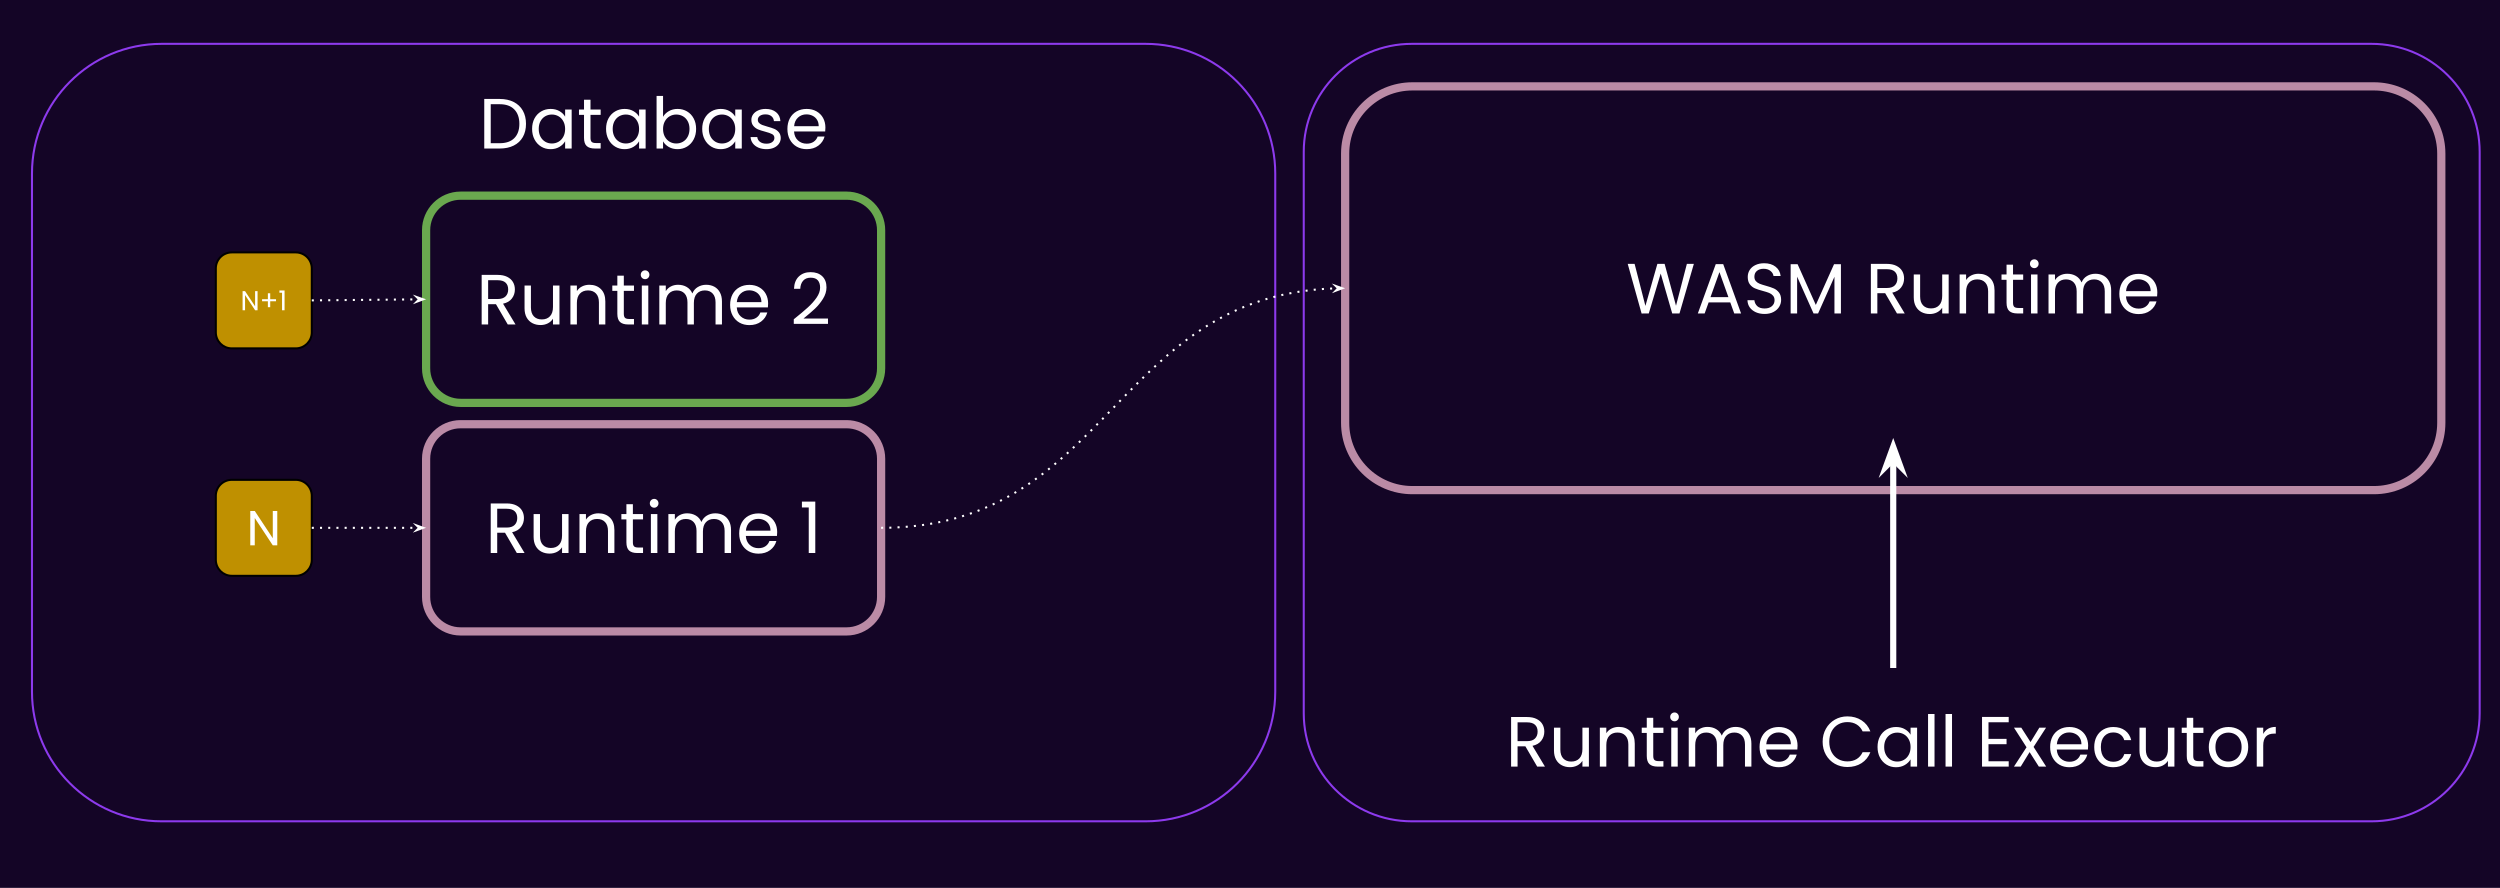
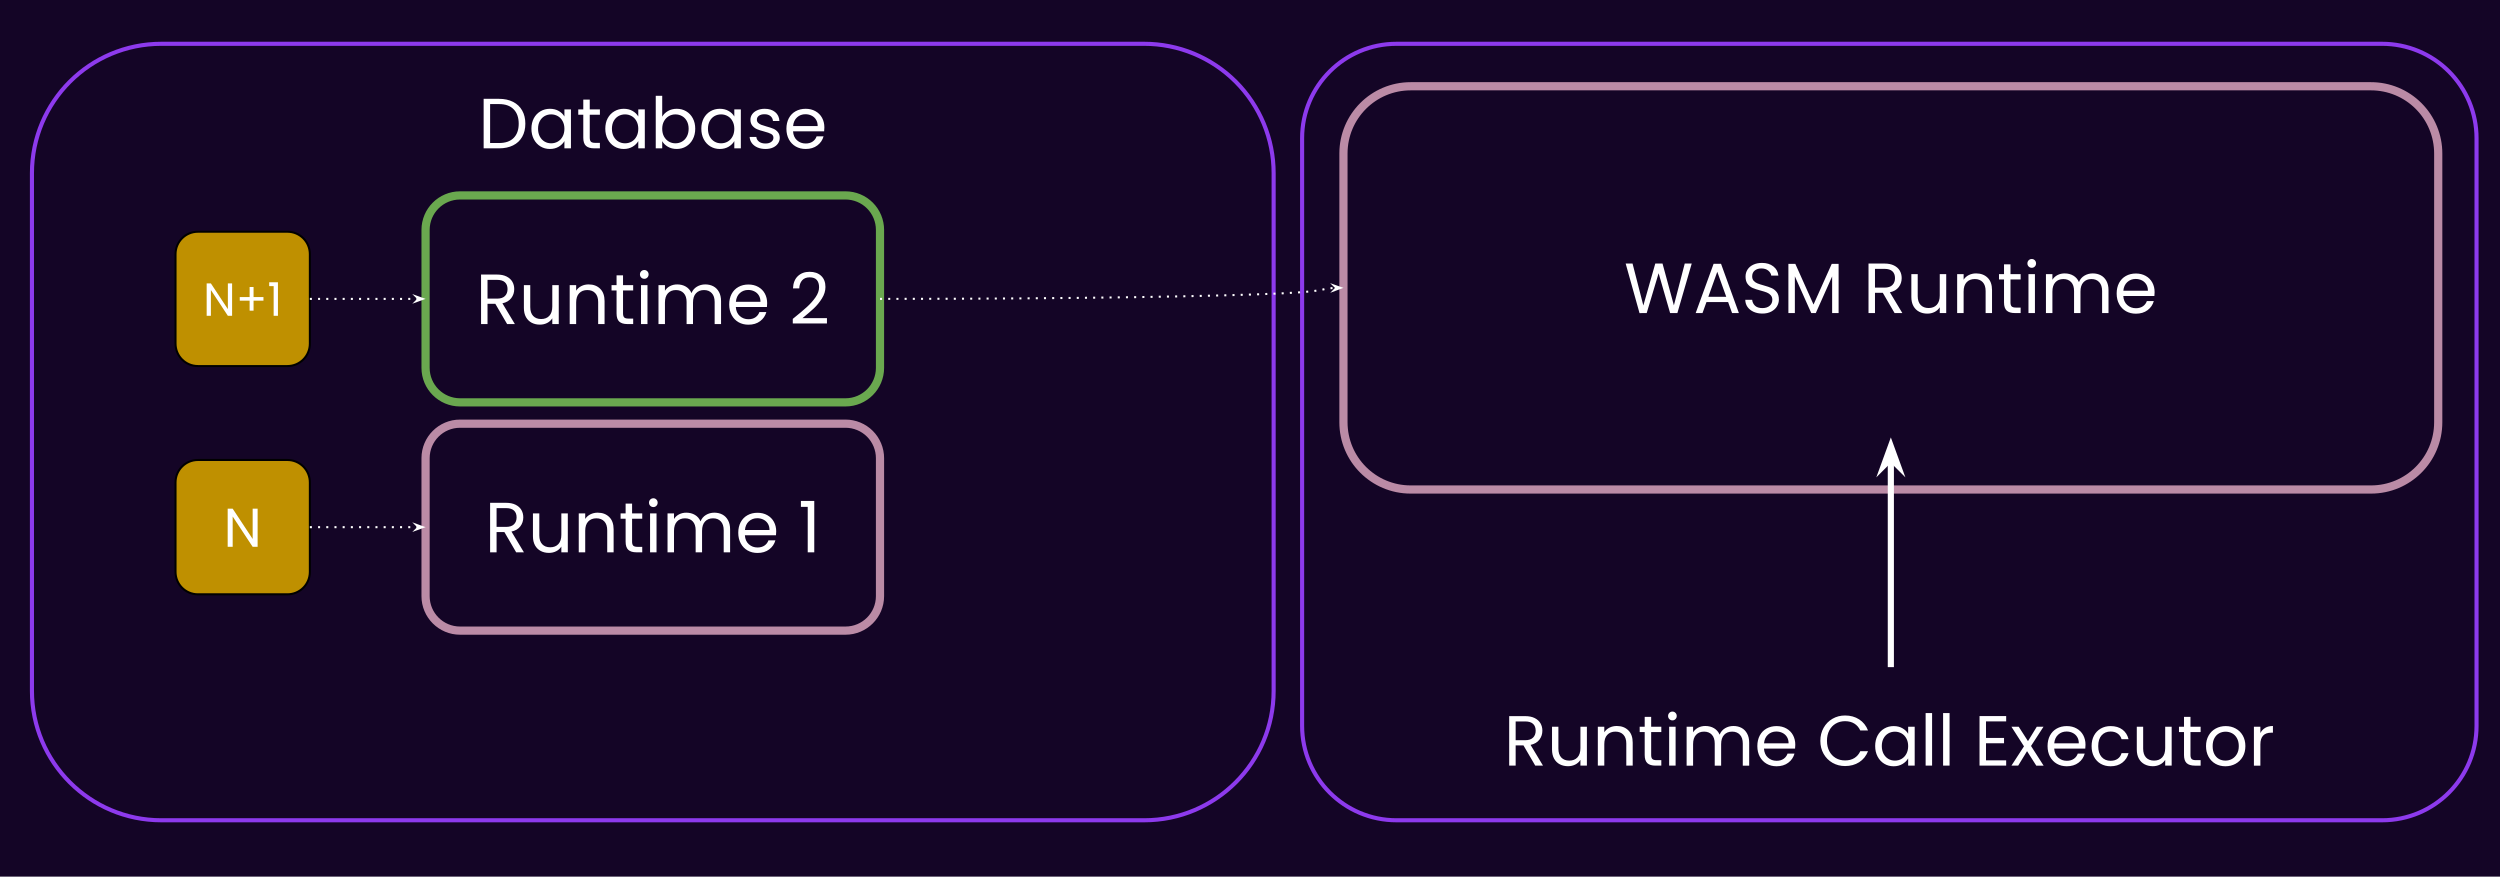
- <svg xmlns="http://www.w3.org/2000/svg" version="1.1" viewBox="0.0 0.0 1218.286 432.656" fill="none" stroke="none" stroke-linecap="square" stroke-miterlimit="10">
+ <svg xmlns="http://www.w3.org/2000/svg" version="1.1" viewBox="0.0 0.0 1219.822 427.719" fill="none" stroke="none" stroke-linecap="square" stroke-miterlimit="10">
  <clipPath id="p.0">
-     <path d="m0 0l1218.286 0l0 432.656l-1218.286 0l0 -432.656z" clip-rule="nonzero" />
+     <path d="m0 0l1219.822 0l0 427.719l-1219.822 0l0 -427.719z" clip-rule="nonzero" />
  </clipPath>
  <g clip-path="url(#p.0)">
-     <path fill="#140526" d="m0 0l1218.286 0l0 432.656l-1218.286 0z" fill-rule="evenodd" />
+     <path fill="#140526" d="m0 0l1219.822 0l0 427.719l-1219.822 0z" fill-rule="evenodd" />
    <path fill="#000000" fill-opacity="0.0" d="m15.585 84.516l0 0c0 -34.874 28.271 -63.146 63.146 -63.146l479.567 0c16.747 0 32.809 6.653 44.651 18.495c11.842 11.842 18.495 27.903 18.495 44.651l0 252.575c0 34.874 -28.271 63.146 -63.146 63.146l-479.567 0c-34.874 0 -63.146 -28.271 -63.146 -63.146z" fill-rule="evenodd" />
-     <path stroke="#8d3aed" stroke-width="1.0" stroke-linejoin="round" stroke-linecap="butt" d="m15.585 84.516l0 0c0 -34.874 28.271 -63.146 63.146 -63.146l479.567 0c16.747 0 32.809 6.653 44.651 18.495c11.842 11.842 18.495 27.903 18.495 44.651l0 252.575c0 34.874 -28.271 63.146 -63.146 63.146l-479.567 0c-34.874 0 -63.146 -28.271 -63.146 -63.146z" fill-rule="evenodd" />
-     <path fill="#000000" fill-opacity="0.0" d="m635.336 74.017l0 0c0 -29.076 23.571 -52.647 52.647 -52.647l467.745 0c13.963 0 27.354 5.547 37.227 15.42c9.873 9.873 15.42 23.264 15.42 37.227l0 273.572c0 29.076 -23.571 52.647 -52.647 52.647l-467.745 0c-29.076 0 -52.647 -23.571 -52.647 -52.647z" fill-rule="evenodd" />
-     <path stroke="#8d3aed" stroke-width="1.0" stroke-linejoin="round" stroke-linecap="butt" d="m635.336 74.017l0 0c0 -29.076 23.571 -52.647 52.647 -52.647l467.745 0c13.963 0 27.354 5.547 37.227 15.42c9.873 9.873 15.42 23.264 15.42 37.227l0 273.572c0 29.076 -23.571 52.647 -52.647 52.647l-467.745 0c-29.076 0 -52.647 -23.571 -52.647 -52.647z" fill-rule="evenodd" />
+     <path stroke="#8d3aed" stroke-width="2.0" stroke-linejoin="round" stroke-linecap="butt" d="m15.585 84.516l0 0c0 -34.874 28.271 -63.146 63.146 -63.146l479.567 0c16.747 0 32.809 6.653 44.651 18.495c11.842 11.842 18.495 27.903 18.495 44.651l0 252.575c0 34.874 -28.271 63.146 -63.146 63.146l-479.567 0c-34.874 0 -63.146 -28.271 -63.146 -63.146z" fill-rule="evenodd" />
+     <path fill="#000000" fill-opacity="0.0" d="m635.336 67.437l0 0c0 -25.442 20.625 -46.066 46.066 -46.066l480.907 0c12.218 0 23.935 4.853 32.574 13.493c8.639 8.639 13.492 20.356 13.492 32.574l0 286.733c0 25.442 -20.625 46.066 -46.066 46.066l-480.907 0c-25.442 0 -46.066 -20.625 -46.066 -46.066z" fill-rule="evenodd" />
+     <path stroke="#8d3aed" stroke-width="2.0" stroke-linejoin="round" stroke-linecap="butt" d="m635.336 67.437l0 0c0 -25.442 20.625 -46.066 46.066 -46.066l480.907 0c12.218 0 23.935 4.853 32.574 13.493c8.639 8.639 13.492 20.356 13.492 32.574l0 286.733c0 25.442 -20.625 46.066 -46.066 46.066l-480.907 0c-25.442 0 -46.066 -20.625 -46.066 -46.066z" fill-rule="evenodd" />
    <path fill="#000000" fill-opacity="0.0" d="m921.855 110.749l0 0l0 25.992l0 0l0 -25.992z" fill-rule="nonzero" />
    <path fill="#000000" fill-opacity="0.0" d="m921.855 131.749l0 0l0 25.992l0 0l0 -25.992z" fill-rule="nonzero" />
    <path fill="#000000" fill-opacity="0.0" d="m921.855 152.749l0 0l0 25.992l0 0l0 -25.992z" fill-rule="nonzero" />
    <path fill="#000000" fill-opacity="0.0" d="m921.855 173.749l0 0l0 25.992l0 0l0 -25.992z" fill-rule="nonzero" />
    <path fill="#000000" fill-opacity="0.0" d="m921.855 194.749l0 0l0 25.992l0 0l0 -25.992z" fill-rule="nonzero" />
    <path fill="#000000" fill-opacity="0.0" d="m921.855 215.749l0 0l0 25.992l0 0l0 -25.992z" fill-rule="nonzero" />
    <path fill="#000000" fill-opacity="0.0" d="m921.855 236.749l0 0l0 25.992l0 0l0 -25.992z" fill-rule="nonzero" />
    <path fill="#000000" fill-opacity="0.0" d="m921.855 257.749l0 0l0 25.992l0 0l0 -25.992z" fill-rule="nonzero" />
    <path fill="#000000" fill-opacity="0.0" d="m921.855 278.143l0 0l0 36l0 0l0 -36z" fill-rule="nonzero" />
    <path fill="#000000" fill-opacity="0.0" d="m655.509 74.883l0 0c0 -18.111 14.682 -32.793 32.793 -32.793l468.587 0c8.697 0 17.038 3.455 23.188 9.605c6.15 6.15 9.605 14.491 9.605 23.188l0 131.169c0 18.111 -14.682 32.793 -32.793 32.793l-468.587 0c-18.111 0 -32.793 -14.682 -32.793 -32.793z" fill-rule="evenodd" />
    <path stroke="#bb8ba6" stroke-width="4.0" stroke-linejoin="round" stroke-linecap="butt" d="m655.509 74.883l0 0c0 -18.111 14.682 -32.793 32.793 -32.793l468.587 0c8.697 0 17.038 3.455 23.188 9.605c6.15 6.15 9.605 14.491 9.605 23.188l0 131.169c0 18.111 -14.682 32.793 -32.793 32.793l-468.587 0c-18.111 0 -32.793 -14.682 -32.793 -32.793z" fill-rule="evenodd" />
    <path fill="#ffffff" d="m825.441 128.591l-7.0 24.156l-3.547 0l-5.609 -19.438l-5.812 19.438l-3.5 0.031l-6.766 -24.188l3.359 0l5.266 20.484l5.828 -20.484l3.531 0l5.547 20.406l5.297 -20.406l3.406 0zm17.746 18.781l-10.547 0l-1.938 5.375l-3.328 0l8.734 -24.016l3.641 0l8.703 24.016l-3.328 0l-1.938 -5.375zm-0.906 -2.562l-4.375 -12.203l-4.359 12.203l8.734 0zm17.64 8.188q-2.391 0 -4.281 -0.844q-1.891 -0.859 -2.969 -2.359q-1.062 -1.516 -1.109 -3.5l3.375 0q0.172 1.703 1.391 2.875q1.234 1.156 3.594 1.156q2.25 0 3.547 -1.125q1.297 -1.125 1.297 -2.906q0 -1.375 -0.766 -2.234q-0.75 -0.875 -1.891 -1.328q-1.141 -0.453 -3.094 -0.969q-2.391 -0.625 -3.828 -1.25q-1.438 -0.625 -2.469 -1.953q-1.016 -1.344 -1.016 -3.594q0 -1.969 1.0 -3.484q1.016 -1.531 2.828 -2.359q1.828 -0.844 4.188 -0.844q3.391 0 5.547 1.703q2.172 1.688 2.453 4.5l-3.469 0q-0.172 -1.391 -1.453 -2.438q-1.281 -1.062 -3.391 -1.062q-1.984 0 -3.234 1.031q-1.234 1.016 -1.234 2.859q0 1.312 0.734 2.141q0.75 0.828 1.844 1.266q1.094 0.438 3.062 0.984q2.391 0.656 3.844 1.297q1.453 0.641 2.5 1.984q1.047 1.328 1.047 3.625q0 1.766 -0.938 3.328q-0.938 1.547 -2.781 2.531q-1.828 0.969 -4.328 0.969zm37.187 -24.234l0 23.984l-3.156 0l0 -17.875l-7.969 17.875l-2.219 0l-8.0 -17.922l0 17.922l-3.156 0l0 -23.984l3.391 0l8.875 19.828l8.875 -19.828l3.359 0zm27.311 23.984l-5.75 -9.875l-3.812 0l0 9.875l-3.156 0l0 -24.156l7.797 0q2.734 0 4.625 0.938q1.891 0.938 2.828 2.531q0.938 1.594 0.938 3.641q0 2.484 -1.453 4.391q-1.438 1.906 -4.312 2.531l6.078 10.125l-3.781 0zm-9.562 -12.406l4.641 0q2.562 0 3.844 -1.266q1.281 -1.266 1.281 -3.375q0 -2.156 -1.266 -3.328q-1.266 -1.188 -3.859 -1.188l-4.641 0l0 9.156zm34.759 -6.578l0 18.984l-3.156 0l0 -2.812q-0.906 1.453 -2.516 2.281q-1.609 0.812 -3.547 0.812q-2.219 0 -3.984 -0.922q-1.766 -0.922 -2.797 -2.75q-1.016 -1.844 -1.016 -4.469l0 -11.125l3.109 0l0 10.703q0 2.812 1.422 4.328q1.422 1.5 3.891 1.5q2.531 0 3.984 -1.562q1.453 -1.562 1.453 -4.547l0 -10.422l3.156 0zm14.586 -0.359q3.469 0 5.609 2.109q2.156 2.094 2.156 6.047l0 11.188l-3.125 0l0 -10.75q0 -2.828 -1.422 -4.328q-1.422 -1.516 -3.875 -1.516q-2.5 0 -3.969 1.562q-1.469 1.547 -1.469 4.531l0 10.5l-3.156 0l0 -18.984l3.156 0l0 2.703q0.938 -1.469 2.547 -2.266q1.609 -0.797 3.547 -0.797zm16.774 2.953l0 11.188q0 1.391 0.578 1.969q0.594 0.562 2.062 0.562l2.312 0l0 2.672l-2.844 0q-2.625 0 -3.953 -1.203q-1.312 -1.219 -1.312 -4.0l0 -11.188l-2.453 0l0 -2.594l2.453 0l0 -4.797l3.156 0l0 4.797l4.953 0l0 2.594l-4.953 0zm10.396 -5.688q-0.906 0 -1.531 -0.625q-0.609 -0.625 -0.609 -1.516q0 -0.906 0.609 -1.531q0.625 -0.625 1.531 -0.625q0.859 0 1.469 0.625q0.609 0.625 0.609 1.531q0 0.891 -0.609 1.516q-0.609 0.625 -1.469 0.625zm1.531 3.094l0 18.984l-3.156 0l0 -18.984l3.156 0zm28.197 -0.359q2.219 0 3.953 0.922q1.734 0.922 2.734 2.766q1.016 1.828 1.016 4.469l0 11.188l-3.125 0l0 -10.75q0 -2.828 -1.406 -4.328q-1.391 -1.516 -3.781 -1.516q-2.469 0 -3.922 1.578q-1.453 1.562 -1.453 4.547l0 10.469l-3.125 0l0 -10.75q0 -2.828 -1.406 -4.328q-1.406 -1.516 -3.797 -1.516q-2.453 0 -3.906 1.578q-1.453 1.562 -1.453 4.547l0 10.469l-3.156 0l0 -18.984l3.156 0l0 2.734q0.938 -1.5 2.5 -2.297q1.578 -0.797 3.484 -0.797q2.391 0 4.219 1.078q1.844 1.078 2.75 3.156q0.797 -2.016 2.625 -3.125q1.844 -1.109 4.094 -1.109zm30.196 9.125q0 0.891 -0.109 1.906l-15.172 0q0.172 2.797 1.922 4.375q1.75 1.578 4.234 1.578q2.047 0 3.422 -0.953q1.375 -0.953 1.922 -2.547l3.391 0q-0.75 2.734 -3.047 4.453q-2.281 1.719 -5.688 1.719q-2.703 0 -4.828 -1.203q-2.125 -1.219 -3.344 -3.453q-1.219 -2.234 -1.219 -5.188q0 -2.938 1.172 -5.156q1.188 -2.219 3.312 -3.406q2.141 -1.203 4.906 -1.203q2.703 0 4.781 1.172q2.094 1.172 3.219 3.234q1.125 2.062 1.125 4.672zm-3.266 -0.656q0 -1.812 -0.797 -3.109q-0.797 -1.297 -2.172 -1.969q-1.359 -0.688 -3.016 -0.688q-2.391 0 -4.078 1.531q-1.688 1.531 -1.922 4.234l11.984 0z" fill-rule="nonzero" />
    <path fill="#000000" fill-opacity="0.0" d="m657.365 343.142l0 0c0 -5.013 4.064 -9.076 9.076 -9.076l510.824 0c2.407 0 4.716 0.956 6.418 2.658c1.702 1.702 2.658 4.011 2.658 6.418l0 36.304c0 5.013 -4.064 9.076 -9.076 9.076l-510.824 0c-5.013 0 -9.076 -4.064 -9.076 -9.076z" fill-rule="evenodd" />
    <path fill="#ffffff" d="m749.095 373.574l-5.75 -9.875l-3.812 0l0 9.875l-3.156 0l0 -24.156l7.797 0q2.734 0 4.625 0.938q1.891 0.938 2.828 2.531q0.938 1.594 0.938 3.641q0 2.484 -1.453 4.391q-1.438 1.906 -4.312 2.531l6.078 10.125l-3.781 0zm-9.562 -12.406l4.641 0q2.562 0 3.844 -1.266q1.281 -1.266 1.281 -3.375q0 -2.156 -1.266 -3.328q-1.266 -1.188 -3.859 -1.188l-4.641 0l0 9.156zm34.759 -6.578l0 18.984l-3.156 0l0 -2.812q-0.906 1.453 -2.516 2.281q-1.609 0.812 -3.547 0.812q-2.219 0 -3.984 -0.922q-1.766 -0.922 -2.797 -2.75q-1.016 -1.844 -1.016 -4.469l0 -11.125l3.109 0l0 10.703q0 2.812 1.422 4.328q1.422 1.5 3.891 1.5q2.531 0 3.984 -1.562q1.453 -1.562 1.453 -4.547l0 -10.422l3.156 0zm14.586 -0.359q3.469 0 5.609 2.109q2.156 2.094 2.156 6.047l0 11.188l-3.125 0l0 -10.75q0 -2.828 -1.422 -4.328q-1.422 -1.516 -3.875 -1.516q-2.5 0 -3.969 1.562q-1.469 1.547 -1.469 4.531l0 10.5l-3.156 0l0 -18.984l3.156 0l0 2.703q0.938 -1.469 2.547 -2.266q1.609 -0.797 3.547 -0.797zm16.774 2.953l0 11.188q0 1.391 0.578 1.969q0.594 0.562 2.062 0.562l2.312 0l0 2.672l-2.844 0q-2.625 0 -3.953 -1.203q-1.312 -1.219 -1.312 -4.0l0 -11.188l-2.453 0l0 -2.594l2.453 0l0 -4.797l3.156 0l0 4.797l4.953 0l0 2.594l-4.953 0zm10.396 -5.688q-0.906 0 -1.531 -0.625q-0.609 -0.625 -0.609 -1.516q0 -0.906 0.609 -1.531q0.625 -0.625 1.531 -0.625q0.859 0 1.469 0.625q0.609 0.625 0.609 1.531q0 0.891 -0.609 1.516q-0.609 0.625 -1.469 0.625zm1.531 3.094l0 18.984l-3.156 0l0 -18.984l3.156 0zm28.197 -0.359q2.219 0 3.953 0.922q1.734 0.922 2.734 2.766q1.016 1.828 1.016 4.469l0 11.188l-3.125 0l0 -10.75q0 -2.828 -1.406 -4.328q-1.391 -1.516 -3.781 -1.516q-2.469 0 -3.922 1.578q-1.453 1.562 -1.453 4.547l0 10.469l-3.125 0l0 -10.75q0 -2.828 -1.406 -4.328q-1.406 -1.516 -3.797 -1.516q-2.453 0 -3.906 1.578q-1.453 1.562 -1.453 4.547l0 10.469l-3.156 0l0 -18.984l3.156 0l0 2.734q0.938 -1.5 2.5 -2.297q1.578 -0.797 3.484 -0.797q2.391 0 4.219 1.078q1.844 1.078 2.75 3.156q0.797 -2.016 2.625 -3.125q1.844 -1.109 4.094 -1.109zm30.196 9.125q0 0.891 -0.109 1.906l-15.172 0q0.172 2.797 1.922 4.375q1.75 1.578 4.234 1.578q2.047 0 3.422 -0.953q1.375 -0.953 1.922 -2.547l3.391 0q-0.75 2.734 -3.047 4.453q-2.281 1.719 -5.688 1.719q-2.703 0 -4.828 -1.203q-2.125 -1.219 -3.344 -3.453q-1.219 -2.234 -1.219 -5.188q0 -2.938 1.172 -5.156q1.188 -2.219 3.312 -3.406q2.141 -1.203 4.906 -1.203q2.703 0 4.781 1.172q2.094 1.172 3.219 3.234q1.125 2.062 1.125 4.672zm-3.266 -0.656q0 -1.812 -0.797 -3.109q-0.797 -1.297 -2.172 -1.969q-1.359 -0.688 -3.016 -0.688q-2.391 0 -4.078 1.531q-1.688 1.531 -1.922 4.234l11.984 0zm15.49 -1.219q0 -3.531 1.594 -6.359q1.594 -2.828 4.344 -4.422q2.766 -1.594 6.125 -1.594q3.953 0 6.891 1.906q2.953 1.906 4.312 5.406l-3.781 0q-1.0 -2.188 -2.891 -3.359q-1.891 -1.172 -4.531 -1.172q-2.531 0 -4.547 1.172q-2.0 1.172 -3.141 3.344q-1.141 2.172 -1.141 5.078q0 2.875 1.141 5.047q1.141 2.156 3.141 3.344q2.016 1.172 4.547 1.172q2.641 0 4.531 -1.156q1.891 -1.172 2.891 -3.344l3.781 0q-1.359 3.469 -4.312 5.359q-2.938 1.875 -6.891 1.875q-3.359 0 -6.125 -1.578q-2.75 -1.578 -4.344 -4.375q-1.594 -2.812 -1.594 -6.344zm26.755 2.531q0 -2.906 1.172 -5.109q1.188 -2.203 3.25 -3.406q2.062 -1.219 4.594 -1.219q2.5 0 4.328 1.078q1.844 1.062 2.75 2.688l0 -3.453l3.188 0l0 18.984l-3.188 0l0 -3.531q-0.938 1.656 -2.797 2.75q-1.859 1.094 -4.312 1.094q-2.531 0 -4.578 -1.25q-2.047 -1.25 -3.234 -3.5q-1.172 -2.25 -1.172 -5.125zm16.094 0.031q0 -2.141 -0.875 -3.734q-0.859 -1.609 -2.344 -2.453q-1.469 -0.844 -3.234 -0.844q-1.766 0 -3.219 0.828q-1.453 0.828 -2.328 2.422q-0.859 1.594 -0.859 3.75q0 2.188 0.859 3.797q0.875 1.609 2.328 2.469q1.453 0.844 3.219 0.844q1.766 0 3.234 -0.844q1.484 -0.859 2.344 -2.469q0.875 -1.609 0.875 -3.766zm11.678 -16.109l0 25.641l-3.156 0l0 -25.641l3.156 0zm8.525 0l0 25.641l-3.156 0l0 -25.641l3.156 0zm17.779 4.047l0 8.078l8.797 0l0 2.594l-8.797 0l0 8.328l9.844 0l0 2.594l-13.0 0l0 -24.188l13.0 0l0 2.594l-9.844 0zm24.529 21.594l-4.5 -7.062l-4.328 7.062l-3.297 0l6.125 -9.422l-6.125 -9.562l3.562 0l4.516 7.031l4.297 -7.031l3.281 0l-6.094 9.391l6.141 9.594l-3.578 0zm24.022 -10.219q0 0.891 -0.109 1.906l-15.172 0q0.172 2.797 1.922 4.375q1.75 1.578 4.234 1.578q2.047 0 3.422 -0.953q1.375 -0.953 1.922 -2.547l3.391 0q-0.75 2.734 -3.047 4.453q-2.281 1.719 -5.688 1.719q-2.703 0 -4.828 -1.203q-2.125 -1.219 -3.344 -3.453q-1.219 -2.234 -1.219 -5.188q0 -2.938 1.172 -5.156q1.188 -2.219 3.312 -3.406q2.141 -1.203 4.906 -1.203q2.703 0 4.781 1.172q2.094 1.172 3.219 3.234q1.125 2.062 1.125 4.672zm-3.266 -0.656q0 -1.812 -0.797 -3.109q-0.797 -1.297 -2.172 -1.969q-1.359 -0.688 -3.016 -0.688q-2.391 0 -4.078 1.531q-1.688 1.531 -1.922 4.234l11.984 0zm6.237 1.344q0 -2.938 1.172 -5.141q1.188 -2.203 3.281 -3.406q2.109 -1.219 4.812 -1.219q3.5 0 5.766 1.703q2.266 1.688 3.0 4.703l-3.406 0q-0.484 -1.734 -1.891 -2.734q-1.391 -1.016 -3.469 -1.016q-2.703 0 -4.375 1.859q-1.656 1.859 -1.656 5.25q0 3.438 1.656 5.312q1.672 1.859 4.375 1.859q2.078 0 3.453 -0.969q1.391 -0.969 1.906 -2.766l3.406 0q-0.766 2.906 -3.062 4.656q-2.281 1.75 -5.703 1.75q-2.703 0 -4.812 -1.203q-2.094 -1.219 -3.281 -3.438q-1.172 -2.219 -1.172 -5.203zm39.068 -9.453l0 18.984l-3.156 0l0 -2.812q-0.906 1.453 -2.516 2.281q-1.609 0.812 -3.547 0.812q-2.219 0 -3.984 -0.922q-1.766 -0.922 -2.797 -2.75q-1.016 -1.844 -1.016 -4.469l0 -11.125l3.109 0l0 10.703q0 2.812 1.422 4.328q1.422 1.5 3.891 1.5q2.531 0 3.984 -1.562q1.453 -1.562 1.453 -4.547l0 -10.422l3.156 0zm9.18 2.594l0 11.188q0 1.391 0.578 1.969q0.594 0.562 2.062 0.562l2.312 0l0 2.672l-2.844 0q-2.625 0 -3.953 -1.203q-1.312 -1.219 -1.312 -4.0l0 -11.188l-2.453 0l0 -2.594l2.453 0l0 -4.797l3.156 0l0 4.797l4.953 0l0 2.594l-4.953 0zm17.052 16.703q-2.672 0 -4.844 -1.203q-2.156 -1.219 -3.391 -3.453q-1.234 -2.234 -1.234 -5.188q0 -2.906 1.266 -5.141q1.266 -2.234 3.453 -3.422q2.188 -1.203 4.891 -1.203q2.703 0 4.875 1.203q2.188 1.188 3.453 3.406q1.266 2.219 1.266 5.156q0 2.953 -1.297 5.188q-1.297 2.234 -3.516 3.453q-2.219 1.203 -4.922 1.203zm0 -2.766q1.703 0 3.188 -0.797q1.484 -0.812 2.406 -2.406q0.922 -1.594 0.922 -3.875q0 -2.281 -0.906 -3.875q-0.891 -1.594 -2.359 -2.375q-1.453 -0.781 -3.141 -0.781q-1.734 0 -3.172 0.781q-1.438 0.781 -2.312 2.375q-0.859 1.594 -0.859 3.875q0 2.328 0.844 3.922q0.844 1.594 2.266 2.375q1.422 0.781 3.125 0.781zm17.055 -13.453q0.828 -1.625 2.359 -2.531q1.547 -0.906 3.766 -0.906l0 3.266l-0.828 0q-5.297 0 -5.297 5.75l0 10.328l-3.156 0l0 -18.984l3.156 0l0 3.078z" fill-rule="nonzero" />
    <path fill="#000000" fill-opacity="0.0" d="m922.595 325.521l0 -112.094" fill-rule="evenodd" />
    <path stroke="#ffffff" stroke-width="3.0" stroke-linejoin="round" stroke-linecap="butt" d="m922.595 325.521l0 -101.813" fill-rule="evenodd" />
    <path fill="#ffffff" stroke="#ffffff" stroke-width="3.0" stroke-linecap="butt" d="m922.595 223.707l3.374 3.374l-3.374 -9.269l-3.374 9.269z" fill-rule="evenodd" />
    <path fill="#000000" fill-opacity="0.0" d="m54.026 41.946l0 0c0 -5.013 4.064 -9.076 9.076 -9.076l510.824 0c2.407 0 4.716 0.956 6.418 2.658c1.702 1.702 2.658 4.011 2.658 6.418l0 36.304c0 5.013 -4.064 9.076 -9.076 9.076l-510.824 0c-5.013 0 -9.076 -4.064 -9.076 -9.076z" fill-rule="evenodd" />
    <path fill="#ffffff" d="m243.499 48.222q3.953 0 6.844 1.484q2.891 1.469 4.438 4.203q1.547 2.734 1.547 6.438q0 3.719 -1.547 6.438q-1.547 2.719 -4.438 4.156q-2.891 1.438 -6.844 1.438l-7.516 0l0 -24.156l7.516 0zm0 21.562q4.688 0 7.141 -2.484q2.453 -2.484 2.453 -6.953q0 -4.5 -2.484 -7.031q-2.469 -2.531 -7.109 -2.531l-4.359 0l0 19.0l4.359 0zm15.799 -6.969q0 -2.906 1.172 -5.109q1.188 -2.203 3.25 -3.406q2.062 -1.219 4.594 -1.219q2.5 0 4.328 1.078q1.844 1.062 2.75 2.688l0 -3.453l3.188 0l0 18.984l-3.188 0l0 -3.531q-0.938 1.656 -2.797 2.75q-1.859 1.094 -4.312 1.094q-2.531 0 -4.578 -1.25q-2.047 -1.25 -3.234 -3.5q-1.172 -2.25 -1.172 -5.125zm16.094 0.031q0 -2.141 -0.875 -3.734q-0.859 -1.609 -2.344 -2.453q-1.469 -0.844 -3.234 -0.844q-1.766 0 -3.219 0.828q-1.453 0.828 -2.328 2.422q-0.859 1.594 -0.859 3.75q0 2.188 0.859 3.797q0.875 1.609 2.328 2.469q1.453 0.844 3.219 0.844q1.766 0 3.234 -0.844q1.484 -0.859 2.344 -2.469q0.875 -1.609 0.875 -3.766zm12.365 -6.859l0 11.188q0 1.391 0.578 1.969q0.594 0.562 2.062 0.562l2.312 0l0 2.672l-2.844 0q-2.625 0 -3.953 -1.203q-1.312 -1.219 -1.312 -4.0l0 -11.188l-2.453 0l0 -2.594l2.453 0l0 -4.797l3.156 0l0 4.797l4.953 0l0 2.594l-4.953 0zm7.584 6.828q0 -2.906 1.172 -5.109q1.188 -2.203 3.25 -3.406q2.062 -1.219 4.594 -1.219q2.5 0 4.328 1.078q1.844 1.062 2.75 2.688l0 -3.453l3.188 0l0 18.984l-3.188 0l0 -3.531q-0.938 1.656 -2.797 2.75q-1.859 1.094 -4.312 1.094q-2.531 0 -4.578 -1.25q-2.047 -1.25 -3.234 -3.5q-1.172 -2.25 -1.172 -5.125zm16.094 0.031q0 -2.141 -0.875 -3.734q-0.859 -1.609 -2.344 -2.453q-1.469 -0.844 -3.234 -0.844q-1.766 0 -3.219 0.828q-1.453 0.828 -2.328 2.422q-0.859 1.594 -0.859 3.75q0 2.188 0.859 3.797q0.875 1.609 2.328 2.469q1.453 0.844 3.219 0.844q1.766 0 3.234 -0.844q1.484 -0.859 2.344 -2.469q0.875 -1.609 0.875 -3.766zm11.678 -5.922q0.969 -1.703 2.828 -2.766q1.875 -1.078 4.266 -1.078q2.562 0 4.609 1.219q2.047 1.203 3.219 3.406q1.188 2.203 1.188 5.109q0 2.875 -1.188 5.125q-1.172 2.25 -3.234 3.5q-2.062 1.25 -4.594 1.25q-2.453 0 -4.312 -1.078q-1.844 -1.078 -2.781 -2.734l0 3.5l-3.156 0l0 -25.641l3.156 0l0 10.188zm12.891 5.891q0 -2.156 -0.875 -3.75q-0.859 -1.594 -2.344 -2.422q-1.469 -0.828 -3.234 -0.828q-1.734 0 -3.203 0.844q-1.469 0.844 -2.359 2.469q-0.875 1.609 -0.875 3.719q0 2.156 0.875 3.766q0.891 1.609 2.359 2.469q1.469 0.844 3.203 0.844q1.766 0 3.234 -0.844q1.484 -0.859 2.344 -2.469q0.875 -1.609 0.875 -3.797zm6.193 0q0 -2.906 1.172 -5.109q1.188 -2.203 3.25 -3.406q2.062 -1.219 4.594 -1.219q2.5 0 4.328 1.078q1.844 1.062 2.75 2.688l0 -3.453l3.188 0l0 18.984l-3.188 0l0 -3.531q-0.938 1.656 -2.797 2.75q-1.859 1.094 -4.312 1.094q-2.531 0 -4.578 -1.25q-2.047 -1.25 -3.234 -3.5q-1.172 -2.25 -1.172 -5.125zm16.094 0.031q0 -2.141 -0.875 -3.734q-0.859 -1.609 -2.344 -2.453q-1.469 -0.844 -3.234 -0.844q-1.766 0 -3.219 0.828q-1.453 0.828 -2.328 2.422q-0.859 1.594 -0.859 3.75q0 2.188 0.859 3.797q0.875 1.609 2.328 2.469q1.453 0.844 3.219 0.844q1.766 0 3.234 -0.844q1.484 -0.859 2.344 -2.469q0.875 -1.609 0.875 -3.766zm15.24 9.844q-2.188 0 -3.922 -0.734q-1.719 -0.75 -2.734 -2.078q-1.0 -1.344 -1.109 -3.078l3.266 0q0.141 1.422 1.328 2.328q1.203 0.891 3.141 0.891q1.797 0 2.828 -0.797q1.047 -0.797 1.047 -2.0q0 -1.25 -1.109 -1.859q-1.109 -0.609 -3.422 -1.203q-2.125 -0.547 -3.453 -1.109q-1.328 -0.578 -2.281 -1.703q-0.953 -1.141 -0.953 -2.969q0 -1.453 0.859 -2.656q0.875 -1.219 2.469 -1.922q1.594 -0.719 3.625 -0.719q3.156 0 5.094 1.594q1.953 1.594 2.094 4.359l-3.156 0q-0.109 -1.484 -1.203 -2.391q-1.094 -0.906 -2.922 -0.906q-1.703 0 -2.719 0.734q-1.0 0.734 -1.0 1.906q0 0.938 0.609 1.547q0.609 0.594 1.531 0.969q0.922 0.359 2.547 0.812q2.047 0.547 3.328 1.094q1.281 0.531 2.188 1.609q0.922 1.078 0.969 2.812q0 1.547 -0.875 2.797q-0.859 1.25 -2.438 1.969q-1.578 0.703 -3.625 0.703zm28.7 -10.531q0 0.891 -0.109 1.906l-15.172 0q0.172 2.797 1.922 4.375q1.75 1.578 4.234 1.578q2.047 0 3.422 -0.953q1.375 -0.953 1.922 -2.547l3.391 0q-0.75 2.734 -3.047 4.453q-2.281 1.719 -5.688 1.719q-2.703 0 -4.828 -1.203q-2.125 -1.219 -3.344 -3.453q-1.219 -2.234 -1.219 -5.188q0 -2.938 1.172 -5.156q1.188 -2.219 3.312 -3.406q2.141 -1.203 4.906 -1.203q2.703 0 4.781 1.172q2.094 1.172 3.219 3.234q1.125 2.062 1.125 4.672zm-3.266 -0.656q0 -1.812 -0.797 -3.109q-0.797 -1.297 -2.172 -1.969q-1.359 -0.688 -3.016 -0.688q-2.391 0 -4.078 1.531q-1.688 1.531 -1.922 4.234l11.984 0z" fill-rule="nonzero" />
    <path fill="#000000" fill-opacity="0.0" d="m207.648 223.554l0 0c0 -9.295 7.535 -16.83 16.83 -16.83l188.073 0c4.464 0 8.744 1.773 11.9 4.929c3.156 3.156 4.929 7.437 4.929 11.9l0 67.317c0 9.295 -7.535 16.83 -16.83 16.83l-188.073 0c-9.295 0 -16.83 -7.535 -16.83 -16.83z" fill-rule="evenodd" />
    <path stroke="#bb8ba6" stroke-width="4.0" stroke-linejoin="round" stroke-linecap="butt" d="m207.648 223.554l0 0c0 -9.295 7.535 -16.83 16.83 -16.83l188.073 0c4.464 0 8.744 1.773 11.9 4.929c3.156 3.156 4.929 7.437 4.929 11.9l0 67.317c0 9.295 -7.535 16.83 -16.83 16.83l-188.073 0c-9.295 0 -16.83 -7.535 -16.83 -16.83z" fill-rule="evenodd" />
    <path fill="#ffffff" d="m251.856 269.492l-5.75 -9.875l-3.812 0l0 9.875l-3.156 0l0 -24.156l7.797 0q2.734 0 4.625 0.938q1.891 0.938 2.828 2.531q0.938 1.594 0.938 3.641q0 2.484 -1.453 4.391q-1.438 1.906 -4.312 2.531l6.078 10.125l-3.781 0zm-9.562 -12.406l4.641 0q2.562 0 3.844 -1.266q1.281 -1.266 1.281 -3.375q0 -2.156 -1.266 -3.328q-1.266 -1.188 -3.859 -1.188l-4.641 0l0 9.156zm34.759 -6.578l0 18.984l-3.156 0l0 -2.812q-0.906 1.453 -2.516 2.281q-1.609 0.812 -3.547 0.812q-2.219 0 -3.984 -0.922q-1.766 -0.922 -2.797 -2.75q-1.016 -1.844 -1.016 -4.469l0 -11.125l3.109 0l0 10.703q0 2.812 1.422 4.328q1.422 1.5 3.891 1.5q2.531 0 3.984 -1.562q1.453 -1.562 1.453 -4.547l0 -10.422l3.156 0zm14.586 -0.359q3.469 0 5.609 2.109q2.156 2.094 2.156 6.047l0 11.188l-3.125 0l0 -10.75q0 -2.828 -1.422 -4.328q-1.422 -1.516 -3.875 -1.516q-2.5 0 -3.969 1.562q-1.469 1.547 -1.469 4.531l0 10.5l-3.156 0l0 -18.984l3.156 0l0 2.703q0.938 -1.469 2.547 -2.266q1.609 -0.797 3.547 -0.797zm16.774 2.953l0 11.187q0 1.391 0.578 1.969q0.594 0.562 2.062 0.562l2.312 0l0 2.672l-2.844 0q-2.625 0 -3.953 -1.203q-1.312 -1.219 -1.312 -4.0l0 -11.187l-2.453 0l0 -2.594l2.453 0l0 -4.797l3.156 0l0 4.797l4.953 0l0 2.594l-4.953 0zm10.396 -5.688q-0.906 0 -1.531 -0.625q-0.609 -0.625 -0.609 -1.516q0 -0.906 0.609 -1.531q0.625 -0.625 1.531 -0.625q0.859 0 1.469 0.625q0.609 0.625 0.609 1.531q0 0.891 -0.609 1.516q-0.609 0.625 -1.469 0.625zm1.531 3.094l0 18.984l-3.156 0l0 -18.984l3.156 0zm28.197 -0.359q2.219 0 3.953 0.922q1.734 0.922 2.734 2.766q1.016 1.828 1.016 4.469l0 11.188l-3.125 0l0 -10.75q0 -2.828 -1.406 -4.328q-1.391 -1.516 -3.781 -1.516q-2.469 0 -3.922 1.578q-1.453 1.562 -1.453 4.547l0 10.469l-3.125 0l0 -10.75q0 -2.828 -1.406 -4.328q-1.406 -1.516 -3.797 -1.516q-2.453 0 -3.906 1.578q-1.453 1.562 -1.453 4.547l0 10.469l-3.156 0l0 -18.984l3.156 0l0 2.734q0.938 -1.5 2.5 -2.297q1.578 -0.797 3.484 -0.797q2.391 0 4.219 1.078q1.844 1.078 2.75 3.156q0.797 -2.016 2.625 -3.125q1.844 -1.109 4.094 -1.109zm30.196 9.125q0 0.891 -0.109 1.906l-15.172 0q0.172 2.797 1.922 4.375q1.75 1.578 4.234 1.578q2.047 0 3.422 -0.953q1.375 -0.953 1.922 -2.547l3.391 0q-0.75 2.734 -3.047 4.453q-2.281 1.719 -5.688 1.719q-2.703 0 -4.828 -1.203q-2.125 -1.219 -3.344 -3.453q-1.219 -2.234 -1.219 -5.188q0 -2.938 1.172 -5.156q1.188 -2.219 3.312 -3.406q2.141 -1.203 4.906 -1.203q2.703 0 4.781 1.172q2.094 1.172 3.219 3.234q1.125 2.062 1.125 4.672zm-3.266 -0.656q0 -1.812 -0.797 -3.109q-0.797 -1.297 -2.172 -1.969q-1.359 -0.688 -3.016 -0.688q-2.391 0 -4.078 1.531q-1.688 1.531 -1.922 4.234l11.984 0zm15.318 -11.312l0 -2.875l6.516 0l0 25.062l-3.188 0l0 -22.187l-3.328 0z" fill-rule="nonzero" />
    <path fill="#000000" fill-opacity="0.0" d="m207.648 112.18l0 0c0 -9.295 7.535 -16.83 16.83 -16.83l188.073 0c4.464 0 8.744 1.773 11.9 4.929c3.156 3.156 4.929 7.437 4.929 11.9l0 67.317c0 9.295 -7.535 16.83 -16.83 16.83l-188.073 0c-9.295 0 -16.83 -7.535 -16.83 -16.83z" fill-rule="evenodd" />
    <path stroke="#6aa84f" stroke-width="4.0" stroke-linejoin="round" stroke-linecap="butt" d="m207.648 112.18l0 0c0 -9.295 7.535 -16.83 16.83 -16.83l188.073 0c4.464 0 8.744 1.773 11.9 4.929c3.156 3.156 4.929 7.437 4.929 11.9l0 67.317c0 9.295 -7.535 16.83 -16.83 16.83l-188.073 0c-9.295 0 -16.83 -7.535 -16.83 -16.83z" fill-rule="evenodd" />
    <path fill="#ffffff" d="m247.438 158.118l-5.75 -9.875l-3.812 0l0 9.875l-3.156 0l0 -24.156l7.797 0q2.734 0 4.625 0.938q1.891 0.938 2.828 2.531q0.938 1.594 0.938 3.641q0 2.484 -1.453 4.391q-1.438 1.906 -4.312 2.531l6.078 10.125l-3.781 0zm-9.562 -12.406l4.641 0q2.562 0 3.844 -1.266q1.281 -1.266 1.281 -3.375q0 -2.156 -1.266 -3.328q-1.266 -1.188 -3.859 -1.188l-4.641 0l0 9.156zm34.759 -6.578l0 18.984l-3.156 0l0 -2.812q-0.906 1.453 -2.516 2.281q-1.609 0.812 -3.547 0.812q-2.219 0 -3.984 -0.922q-1.766 -0.922 -2.797 -2.75q-1.016 -1.844 -1.016 -4.469l0 -11.125l3.109 0l0 10.703q0 2.812 1.422 4.328q1.422 1.5 3.891 1.5q2.531 0 3.984 -1.562q1.453 -1.562 1.453 -4.547l0 -10.422l3.156 0zm14.586 -0.359q3.469 0 5.609 2.109q2.156 2.094 2.156 6.047l0 11.188l-3.125 0l0 -10.75q0 -2.828 -1.422 -4.328q-1.422 -1.516 -3.875 -1.516q-2.5 0 -3.969 1.562q-1.469 1.547 -1.469 4.531l0 10.5l-3.156 0l0 -18.984l3.156 0l0 2.703q0.938 -1.469 2.547 -2.266q1.609 -0.797 3.547 -0.797zm16.774 2.953l0 11.188q0 1.391 0.578 1.969q0.594 0.562 2.062 0.562l2.312 0l0 2.672l-2.844 0q-2.625 0 -3.953 -1.203q-1.312 -1.219 -1.312 -4.0l0 -11.188l-2.453 0l0 -2.594l2.453 0l0 -4.797l3.156 0l0 4.797l4.953 0l0 2.594l-4.953 0zm10.396 -5.688q-0.906 0 -1.531 -0.625q-0.609 -0.625 -0.609 -1.516q0 -0.906 0.609 -1.531q0.625 -0.625 1.531 -0.625q0.859 0 1.469 0.625q0.609 0.625 0.609 1.531q0 0.891 -0.609 1.516q-0.609 0.625 -1.469 0.625zm1.531 3.094l0 18.984l-3.156 0l0 -18.984l3.156 0zm28.197 -0.359q2.219 0 3.953 0.922q1.734 0.922 2.734 2.766q1.016 1.828 1.016 4.469l0 11.188l-3.125 0l0 -10.75q0 -2.828 -1.406 -4.328q-1.391 -1.516 -3.781 -1.516q-2.469 0 -3.922 1.578q-1.453 1.562 -1.453 4.547l0 10.469l-3.125 0l0 -10.75q0 -2.828 -1.406 -4.328q-1.406 -1.516 -3.797 -1.516q-2.453 0 -3.906 1.578q-1.453 1.562 -1.453 4.547l0 10.469l-3.156 0l0 -18.984l3.156 0l0 2.734q0.938 -1.5 2.5 -2.297q1.578 -0.797 3.484 -0.797q2.391 0 4.219 1.078q1.844 1.078 2.75 3.156q0.797 -2.016 2.625 -3.125q1.844 -1.109 4.094 -1.109zm30.196 9.125q0 0.891 -0.109 1.906l-15.172 0q0.172 2.797 1.922 4.375q1.75 1.578 4.234 1.578q2.047 0 3.422 -0.953q1.375 -0.953 1.922 -2.547l3.391 0q-0.75 2.734 -3.047 4.453q-2.281 1.719 -5.688 1.719q-2.703 0 -4.828 -1.203q-2.125 -1.219 -3.344 -3.453q-1.219 -2.234 -1.219 -5.188q0 -2.938 1.172 -5.156q1.188 -2.219 3.312 -3.406q2.141 -1.203 4.906 -1.203q2.703 0 4.781 1.172q2.094 1.172 3.219 3.234q1.125 2.062 1.125 4.672zm-3.266 -0.656q0 -1.812 -0.797 -3.109q-0.797 -1.297 -2.172 -1.969q-1.359 -0.688 -3.016 -0.688q-2.391 0 -4.078 1.531q-1.688 1.531 -1.922 4.234l11.984 0zm15.771 8.344q4.406 -3.531 6.891 -5.797q2.5 -2.281 4.219 -4.75q1.719 -2.484 1.719 -4.875q0 -2.25 -1.094 -3.547q-1.094 -1.297 -3.516 -1.297q-2.359 0 -3.656 1.469q-1.297 1.469 -1.406 3.938l-3.047 0q0.141 -3.891 2.359 -6.0q2.219 -2.109 5.719 -2.109q3.562 0 5.656 1.969q2.094 1.969 2.094 5.438q0 2.875 -1.719 5.609q-1.703 2.719 -3.891 4.781q-2.188 2.047 -5.578 4.797l11.922 0l0 2.625l-16.672 0l0 -2.25z" fill-rule="nonzero" />
-     <path fill="#000000" fill-opacity="0.0" d="m429.381 257.212c56.532 0 84.796 -29.189 113.064 -58.378c28.268 -29.189 56.539 -58.378 113.078 -58.378" fill-rule="evenodd" />
-     <path stroke="#ffffff" stroke-width="1.0" stroke-linejoin="round" stroke-linecap="butt" stroke-dasharray="1.0,3.0" d="m429.381 257.212c56.532 0 84.796 -29.189 113.064 -58.378c14.134 -14.594 28.269 -29.189 45.937 -40.135c8.834 -5.473 18.552 -10.034 29.595 -13.226c5.521 -1.596 11.374 -2.85 17.613 -3.706c3.12 -0.428 6.336 -0.755 9.656 -0.976c1.66 -0.11 3.346 -0.194 5.058 -0.25c0.428 -0.014 0.858 -0.026 1.289 -0.037l0.502 -0.01" fill-rule="evenodd" />
-     <path fill="#ffffff" stroke="#ffffff" stroke-width="1.0" stroke-linecap="butt" d="m652.095 140.494l-1.112 1.137l3.077 -1.158l-3.102 -1.091z" fill-rule="evenodd" />
-     <path fill="#bf9000" d="m105.168 241.623l0 0c0 -4.305 3.49 -7.795 7.795 -7.795l31.181 0l0 0c2.067 0 4.05 0.821 5.512 2.283c1.462 1.462 2.283 3.445 2.283 5.512l0 31.181c0 4.305 -3.49 7.795 -7.795 7.795l-31.181 0c-4.305 0 -7.795 -3.49 -7.795 -7.795z" fill-rule="evenodd" />
-     <path stroke="#000000" stroke-width="1.0" stroke-linejoin="round" stroke-linecap="butt" d="m105.168 241.623l0 0c0 -4.305 3.49 -7.795 7.795 -7.795l31.181 0l0 0c2.067 0 4.05 0.821 5.512 2.283c1.462 1.462 2.283 3.445 2.283 5.512l0 31.181c0 4.305 -3.49 7.795 -7.795 7.795l-31.181 0c-4.305 0 -7.795 -3.49 -7.795 -7.795z" fill-rule="evenodd" />
-     <path fill="#ffffff" d="m135.118 265.754l-2.188 0l-8.781 -13.312l0 13.312l-2.188 0l0 -16.75l2.188 0l8.781 13.297l0 -13.297l2.188 0l0 16.75z" fill-rule="nonzero" />
-     <path fill="#bf9000" d="m105.168 130.794l0 0c0 -4.305 3.49 -7.795 7.795 -7.795l31.181 0l0 0c2.067 0 4.05 0.821 5.512 2.283c1.462 1.462 2.283 3.445 2.283 5.512l0 31.181c0 4.305 -3.49 7.795 -7.795 7.795l-31.181 0c-4.305 0 -7.795 -3.49 -7.795 -7.795z" fill-rule="evenodd" />
-     <path stroke="#000000" stroke-width="1.0" stroke-linejoin="round" stroke-linecap="butt" d="m105.168 130.794l0 0c0 -4.305 3.49 -7.795 7.795 -7.795l31.181 0l0 0c2.067 0 4.05 0.821 5.512 2.283c1.462 1.462 2.283 3.445 2.283 5.512l0 31.181c0 4.305 -3.49 7.795 -7.795 7.795l-31.181 0c-4.305 0 -7.795 -3.49 -7.795 -7.795z" fill-rule="evenodd" />
-     <path fill="#ffffff" d="m125.513 151.184l-1.203 0l-4.891 -7.391l0 7.391l-1.203 0l0 -9.297l1.203 0l4.891 7.375l0 -7.375l1.203 0l0 9.297zm8.995 -4.359l-2.828 0l0 2.875l-1.141 0l0 -2.875l-2.828 0l0 -1.031l2.828 0l0 -2.891l1.141 0l0 2.891l2.828 0l0 1.031zm1.65 -4.172l0 -1.109l2.516 0l0 9.641l-1.234 0l0 -8.531l-1.281 0z" fill-rule="nonzero" />
-     <path fill="#000000" fill-opacity="0.0" d="m151.94 146.384l55.717 -0.535" fill-rule="evenodd" />
-     <path stroke="#ffffff" stroke-width="1.0" stroke-linejoin="round" stroke-linecap="butt" stroke-dasharray="1.0,3.0" d="m151.94 146.384l52.29 -0.503" fill-rule="evenodd" />
-     <path fill="#ffffff" stroke="#ffffff" stroke-width="1.0" stroke-linecap="butt" d="m204.23 145.882l-1.114 1.135l3.079 -1.154l-3.1 -1.095z" fill-rule="evenodd" />
-     <path fill="#000000" fill-opacity="0.0" d="m151.94 257.214l55.717 0" fill-rule="evenodd" />
-     <path stroke="#ffffff" stroke-width="1.0" stroke-linejoin="round" stroke-linecap="butt" stroke-dasharray="1.0,3.0" d="m151.94 257.214l52.289 0" fill-rule="evenodd" />
-     <path fill="#ffffff" stroke="#ffffff" stroke-width="1.0" stroke-linecap="butt" d="m204.229 257.214l-1.125 1.125l3.09 -1.125l-3.09 -1.125z" fill-rule="evenodd" />
+     <path fill="#000000" fill-opacity="0.0" d="m429.381 145.838c97.971 0 167.675 -1.346 195.943 -2.693c28.268 -1.346 15.099 -2.693 30.199 -2.693" fill-rule="evenodd" />
+     <path stroke="#ffffff" stroke-width="1.0" stroke-linejoin="round" stroke-linecap="butt" stroke-dasharray="1.0,3.0" d="m429.381 145.838c97.971 0 167.675 -1.346 195.943 -2.693c14.134 -0.673 17.909 -1.346 20.038 -1.851c1.064 -0.252 1.717 -0.463 3.048 -0.61c0.665 -0.074 1.5 -0.131 2.64 -0.171c0.285 -0.01 0.589 -0.019 0.915 -0.026l0.132 -0.002" fill-rule="evenodd" />
+     <path fill="#ffffff" stroke="#ffffff" stroke-width="1.0" stroke-linecap="butt" d="m652.095 140.484l-1.114 1.135l3.079 -1.153l-3.1 -1.096z" fill-rule="evenodd" />
+     <path fill="#bf9000" d="m85.643 235.366l0 0c0 -6.033 4.891 -10.924 10.924 -10.924l43.695 0l0 0c2.897 0 5.676 1.151 7.725 3.2c2.049 2.049 3.2 4.827 3.2 7.725l0 43.695c0 6.033 -4.891 10.924 -10.924 10.924l-43.695 0c-6.033 0 -10.924 -4.891 -10.924 -10.924z" fill-rule="evenodd" />
+     <path stroke="#000000" stroke-width="1.0" stroke-linejoin="round" stroke-linecap="butt" d="m85.643 235.366l0 0c0 -6.033 4.891 -10.924 10.924 -10.924l43.695 0l0 0c2.897 0 5.676 1.151 7.725 3.2c2.049 2.049 3.2 4.827 3.2 7.725l0 43.695c0 6.033 -4.891 10.924 -10.924 10.924l-43.695 0c-6.033 0 -10.924 -4.891 -10.924 -10.924z" fill-rule="evenodd" />
+     <path fill="#ffffff" d="m125.701 266.813l-2.422 0l-9.75 -14.797l0 14.797l-2.438 0l0 -18.609l2.438 0l9.75 14.766l0 -14.766l2.422 0l0 18.609z" fill-rule="nonzero" />
+     <path fill="#bf9000" d="m85.643 123.991l0 0c0 -6.033 4.891 -10.924 10.924 -10.924l43.695 0l0 0c2.897 0 5.676 1.151 7.725 3.2c2.049 2.049 3.2 4.827 3.2 7.725l0 43.695c0 6.033 -4.891 10.924 -10.924 10.924l-43.695 0c-6.033 0 -10.924 -4.891 -10.924 -10.924z" fill-rule="evenodd" />
+     <path stroke="#000000" stroke-width="1.0" stroke-linejoin="round" stroke-linecap="butt" d="m85.643 123.991l0 0c0 -6.033 4.891 -10.924 10.924 -10.924l43.695 0l0 0c2.897 0 5.676 1.151 7.725 3.2c2.049 2.049 3.2 4.827 3.2 7.725l0 43.695c0 6.033 -4.891 10.924 -10.924 10.924l-43.695 0c-6.033 0 -10.924 -4.891 -10.924 -10.924z" fill-rule="evenodd" />
+     <path fill="#ffffff" d="m113.245 154.098l-2.062 0l-8.281 -12.578l0 12.578l-2.062 0l0 -15.812l2.062 0l8.281 12.547l0 -12.547l2.062 0l0 15.812zm15.302 -7.406l-4.828 0l0 4.891l-1.922 0l0 -4.891l-4.812 0l0 -1.75l4.812 0l0 -4.906l1.922 0l0 4.906l4.828 0l0 1.75zm2.802 -7.094l0 -1.875l4.266 0l0 16.375l-2.094 0l0 -14.5l-2.172 0z" fill-rule="nonzero" />
+     <path fill="#000000" fill-opacity="0.0" d="m151.186 145.838l56.472 0" fill-rule="evenodd" />
+     <path stroke="#ffffff" stroke-width="1.0" stroke-linejoin="round" stroke-linecap="butt" stroke-dasharray="1.0,3.0" d="m151.186 145.838l53.045 0" fill-rule="evenodd" />
+     <path fill="#ffffff" stroke="#ffffff" stroke-width="1.0" stroke-linecap="butt" d="m204.232 145.838l-1.125 1.125l3.09 -1.125l-3.09 -1.125z" fill-rule="evenodd" />
+     <path fill="#000000" fill-opacity="0.0" d="m151.186 257.213l56.472 0" fill-rule="evenodd" />
+     <path stroke="#ffffff" stroke-width="1.0" stroke-linejoin="round" stroke-linecap="butt" stroke-dasharray="1.0,3.0" d="m151.186 257.213l53.045 0" fill-rule="evenodd" />
+     <path fill="#ffffff" stroke="#ffffff" stroke-width="1.0" stroke-linecap="butt" d="m204.232 257.213l-1.125 1.125l3.09 -1.125l-3.09 -1.125z" fill-rule="evenodd" />
  </g>
</svg>
